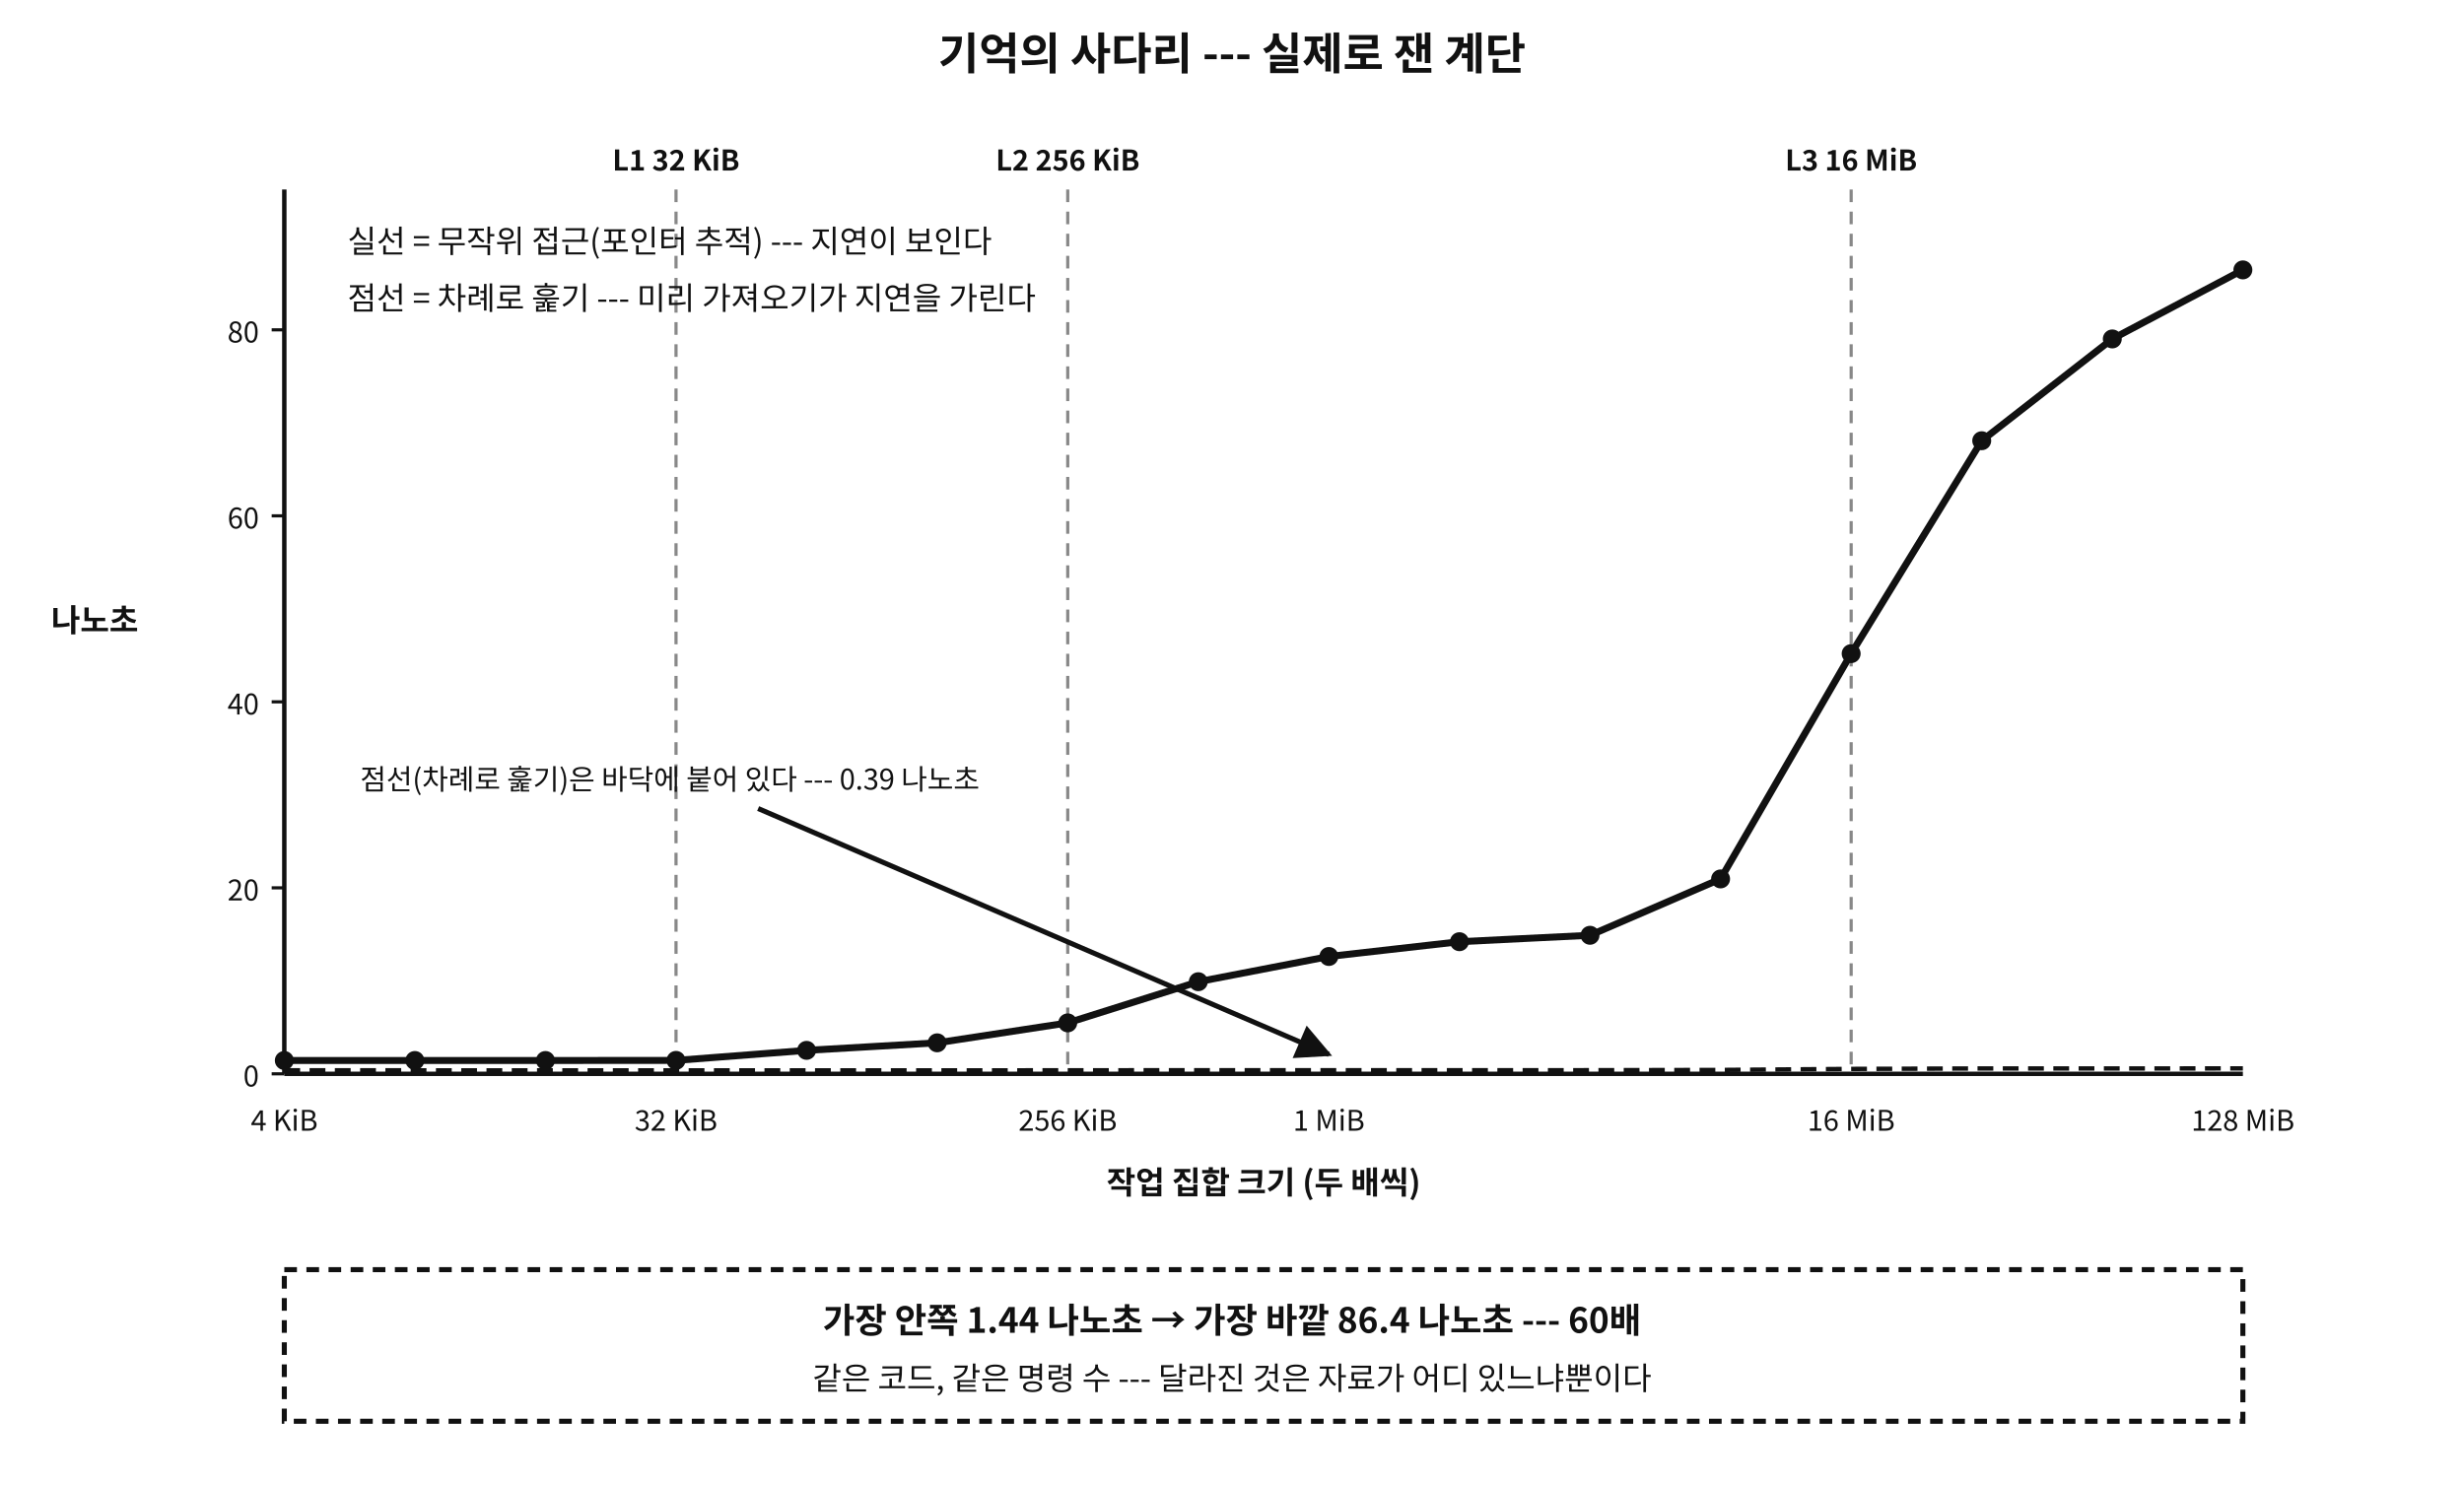
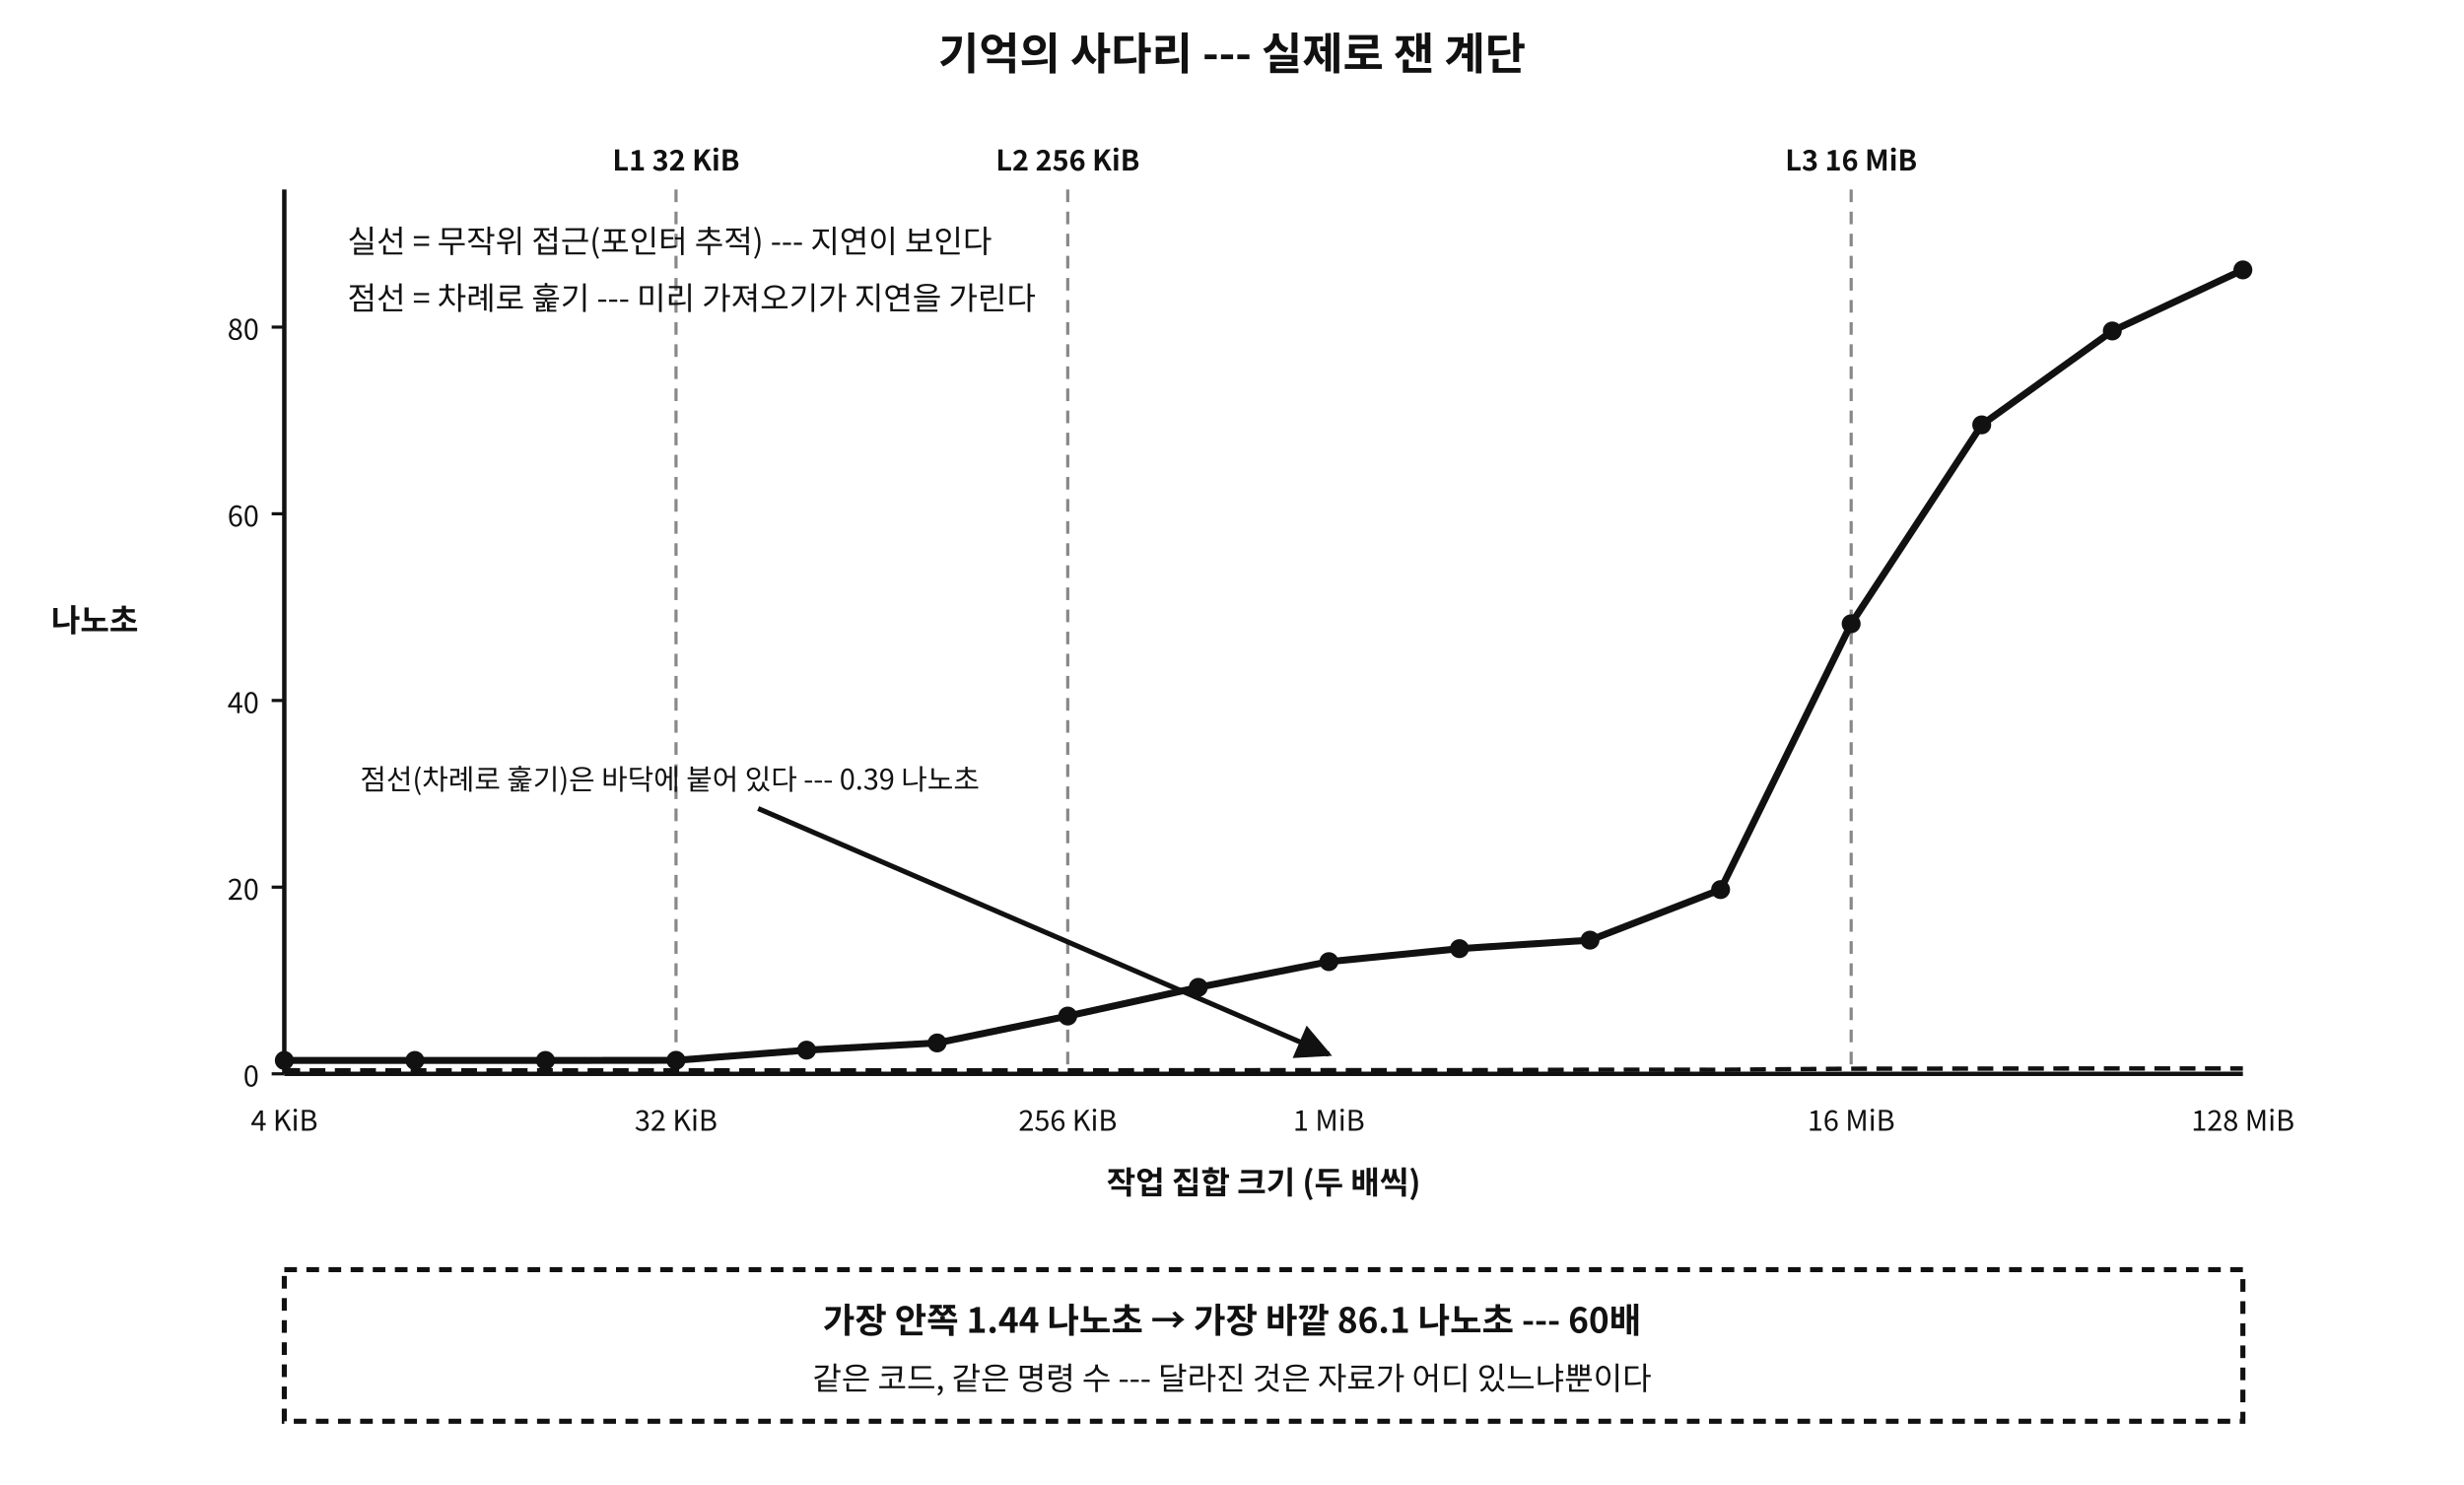
<svg xmlns="http://www.w3.org/2000/svg" viewBox="0 0 780 470" width="780" height="470" font-family="Noto Sans CJK KR, Noto Sans, sans-serif">
  <rect width="780" height="470" fill="none" />
  <defs>
    <marker id="a" viewBox="0 0 10 10" refX="9" refY="5" markerWidth="7" markerHeight="7" orient="auto-start-reverse">
      <path d="M0,0 L10,5 L0,10 z" fill="#111" />
    </marker>
    <pattern id="hatch" width="6" height="6" patternUnits="userSpaceOnUse" patternTransform="rotate(45)">
      <line x1="0" y1="0" x2="0" y2="6" stroke="#111" stroke-width="1" opacity="0.35" />
    </pattern>
  </defs>
  <text x="390.0" y="22" font-size="14" font-weight="bold" text-anchor="middle" fill="#111">기억의 사다리 --- 실제로 잰 계단</text>
  <line x1="90" y1="340" x2="710" y2="340" stroke="#111" stroke-width="1.4" />
  <line x1="90" y1="60" x2="90" y2="340" stroke="#111" stroke-width="1.4" />
  <line x1="86" y1="340.0" x2="90" y2="340.0" stroke="#111" stroke-width="1" />
  <text x="82" y="344.0" font-size="9" font-weight="normal" text-anchor="end" fill="#111">0</text>
-   <line x1="86" y1="281.109" x2="90" y2="281.109" stroke="#111" stroke-width="1" />
-   <text x="82" y="285.109" font-size="9" font-weight="normal" text-anchor="end" fill="#111">20</text>
-   <line x1="86" y1="222.218" x2="90" y2="222.218" stroke="#111" stroke-width="1" />
-   <text x="82" y="226.218" font-size="9" font-weight="normal" text-anchor="end" fill="#111">40</text>
-   <line x1="86" y1="163.326" x2="90" y2="163.326" stroke="#111" stroke-width="1" />
-   <text x="82" y="167.326" font-size="9" font-weight="normal" text-anchor="end" fill="#111">60</text>
-   <line x1="86" y1="104.435" x2="90" y2="104.435" stroke="#111" stroke-width="1" />
-   <text x="82" y="108.435" font-size="9" font-weight="normal" text-anchor="end" fill="#111">80</text>
+   <line x1="86" y1="280.893" x2="90" y2="280.893" stroke="#111" stroke-width="1" />
+   <text x="82" y="284.893" font-size="9" font-weight="normal" text-anchor="end" fill="#111">20</text>
+   <line x1="86" y1="221.785" x2="90" y2="221.785" stroke="#111" stroke-width="1" />
+   <text x="82" y="225.785" font-size="9" font-weight="normal" text-anchor="end" fill="#111">40</text>
+   <line x1="86" y1="162.678" x2="90" y2="162.678" stroke="#111" stroke-width="1" />
+   <text x="82" y="166.678" font-size="9" font-weight="normal" text-anchor="end" fill="#111">60</text>
+   <line x1="86" y1="103.571" x2="90" y2="103.571" stroke="#111" stroke-width="1" />
+   <text x="82" y="107.571" font-size="9" font-weight="normal" text-anchor="end" fill="#111">80</text>
  <text x="30" y="200.0" font-size="10" font-weight="bold" text-anchor="middle" fill="#111">나노초</text>
  <text x="400.0" y="378" font-size="10" font-weight="bold" text-anchor="middle" fill="#111">작업 집합 크기 (두 배씩)</text>
  <line x1="214.0" y1="60" x2="214.0" y2="340" stroke="#888" stroke-width="1" stroke-dasharray="4 3" />
  <text x="214.0" y="54" font-size="9" font-weight="bold" text-anchor="middle" fill="#111">L1 32 KiB</text>
  <line x1="338.0" y1="60" x2="338.0" y2="340" stroke="#888" stroke-width="1" stroke-dasharray="4 3" />
  <text x="338.0" y="54" font-size="9" font-weight="bold" text-anchor="middle" fill="#111">L2 256 KiB</text>
  <line x1="586.0" y1="60" x2="586.0" y2="340" stroke="#888" stroke-width="1" stroke-dasharray="4 3" />
  <text x="586.0" y="54" font-size="9" font-weight="bold" text-anchor="middle" fill="#111">L3 16 MiB</text>
-   <polyline points="90.0,335.775 131.333,335.775 172.667,335.775 214.0,335.742 255.333,332.565 296.667,330.18 338.0,323.867 379.333,310.831 420.667,302.843 462.0,298.164 503.333,296.132 544.667,278.285 586.0,206.953 627.333,139.543 668.667,107.315 710.0,85.455" fill="none" stroke="#111" stroke-width="2.2" />
-   <circle cx="90.0" cy="335.775" r="3" fill="#111" />
-   <circle cx="131.333" cy="335.775" r="3" fill="#111" />
-   <circle cx="172.667" cy="335.775" r="3" fill="#111" />
-   <circle cx="214.0" cy="335.742" r="3" fill="#111" />
-   <circle cx="255.333" cy="332.565" r="3" fill="#111" />
-   <circle cx="296.667" cy="330.18" r="3" fill="#111" />
-   <circle cx="338.0" cy="323.867" r="3" fill="#111" />
-   <circle cx="379.333" cy="310.831" r="3" fill="#111" />
-   <circle cx="420.667" cy="302.843" r="3" fill="#111" />
-   <circle cx="462.0" cy="298.164" r="3" fill="#111" />
-   <circle cx="503.333" cy="296.132" r="3" fill="#111" />
-   <circle cx="544.667" cy="278.285" r="3" fill="#111" />
-   <circle cx="586.0" cy="206.953" r="3" fill="#111" />
-   <circle cx="627.333" cy="139.543" r="3" fill="#111" />
-   <circle cx="668.667" cy="107.315" r="3" fill="#111" />
+   <polyline points="90.0,335.759 131.333,335.762 172.667,335.759 214.0,335.718 255.333,332.496 296.667,330.218 338.0,321.706 379.333,312.622 420.667,304.477 462.0,300.363 503.333,297.67 544.667,281.664 586.0,197.501 627.333,134.522 668.667,104.794 710.0,85.455" fill="none" stroke="#111" stroke-width="2.2" />
+   <circle cx="90.0" cy="335.759" r="3" fill="#111" />
+   <circle cx="131.333" cy="335.762" r="3" fill="#111" />
+   <circle cx="172.667" cy="335.759" r="3" fill="#111" />
+   <circle cx="214.0" cy="335.718" r="3" fill="#111" />
+   <circle cx="255.333" cy="332.496" r="3" fill="#111" />
+   <circle cx="296.667" cy="330.218" r="3" fill="#111" />
+   <circle cx="338.0" cy="321.706" r="3" fill="#111" />
+   <circle cx="379.333" cy="312.622" r="3" fill="#111" />
+   <circle cx="420.667" cy="304.477" r="3" fill="#111" />
+   <circle cx="462.0" cy="300.363" r="3" fill="#111" />
+   <circle cx="503.333" cy="297.67" r="3" fill="#111" />
+   <circle cx="544.667" cy="281.664" r="3" fill="#111" />
+   <circle cx="586.0" cy="197.501" r="3" fill="#111" />
+   <circle cx="627.333" cy="134.522" r="3" fill="#111" />
+   <circle cx="668.667" cy="104.794" r="3" fill="#111" />
  <circle cx="710.0" cy="85.455" r="3" fill="#111" />
-   <polyline points="90.0,338.881 131.333,338.899 172.667,338.911 214.0,338.902 255.333,338.911 296.667,338.905 338.0,338.893 379.333,338.858 420.667,338.86 462.0,338.86 503.333,338.855 544.667,338.769 586.0,338.445 627.333,338.298 668.667,338.307 710.0,338.283" fill="none" stroke="#111" stroke-width="1.4" stroke-dasharray="5 3" />
+   <polyline points="90.0,338.874 131.333,338.904 172.667,338.907 214.0,338.912 255.333,338.907 296.667,338.907 338.0,338.889 379.333,338.862 420.667,338.847 462.0,338.853 503.333,338.697 544.667,338.711 586.0,338.38 627.333,338.345 668.667,338.295 710.0,338.31" fill="none" stroke="#111" stroke-width="1.4" stroke-dasharray="5 3" />
  <text x="114" y="250.0" font-size="9" font-weight="normal" text-anchor="start" fill="#111">점선(차례로 훑기)은 바닥에 붙어 있다 --- 0.39 나노초</text>
-   <line x1="240" y1="256.0" x2="420.667" y2="333.86" stroke="#111" stroke-width="1.6" marker-end="url(#a)" />
+   <line x1="240" y1="256.0" x2="420.667" y2="333.847" stroke="#111" stroke-width="1.6" marker-end="url(#a)" />
  <text x="90.0" y="358" font-size="9" font-weight="normal" text-anchor="middle" fill="#111">4 KiB</text>
  <text x="214.0" y="358" font-size="9" font-weight="normal" text-anchor="middle" fill="#111">32 KiB</text>
  <text x="338.0" y="358" font-size="9" font-weight="normal" text-anchor="middle" fill="#111">256 KiB</text>
  <text x="420.667" y="358" font-size="9" font-weight="normal" text-anchor="middle" fill="#111">1 MiB</text>
  <text x="586.0" y="358" font-size="9" font-weight="normal" text-anchor="middle" fill="#111">16 MiB</text>
  <text x="710.0" y="358" font-size="9" font-weight="normal" text-anchor="middle" fill="#111">128 MiB</text>
  <text x="110" y="80" font-size="10" font-weight="normal" text-anchor="start" fill="#111">실선 = 무작위 접근(포인터 추적) --- 지연이 보인다</text>
  <text x="110" y="98" font-size="10" font-weight="normal" text-anchor="start" fill="#111">점선 = 차례로 훑기 --- 미리 가져오기가 지연을 가린다</text>
  <rect x="90" y="402" width="620" height="48" fill="none" stroke="#111" stroke-width="1.6" stroke-dasharray="4 3" />
-   <text x="390.0" y="422" font-size="11" font-weight="bold" text-anchor="middle" fill="#111">가장 안쪽 1.44 나노초 → 가장 바깥 86.4 나노초 --- 60배</text>
+   <text x="390.0" y="422" font-size="11" font-weight="bold" text-anchor="middle" fill="#111">가장 안쪽 1.44 나노초 → 가장 바깥 86.1 나노초 --- 60배</text>
  <text x="390.0" y="440" font-size="10" font-weight="normal" text-anchor="middle" fill="#111">같은 코드, 같은 명령 수 --- 달라진 것은 자료가 어디 있느냐뿐이다</text>
</svg>
